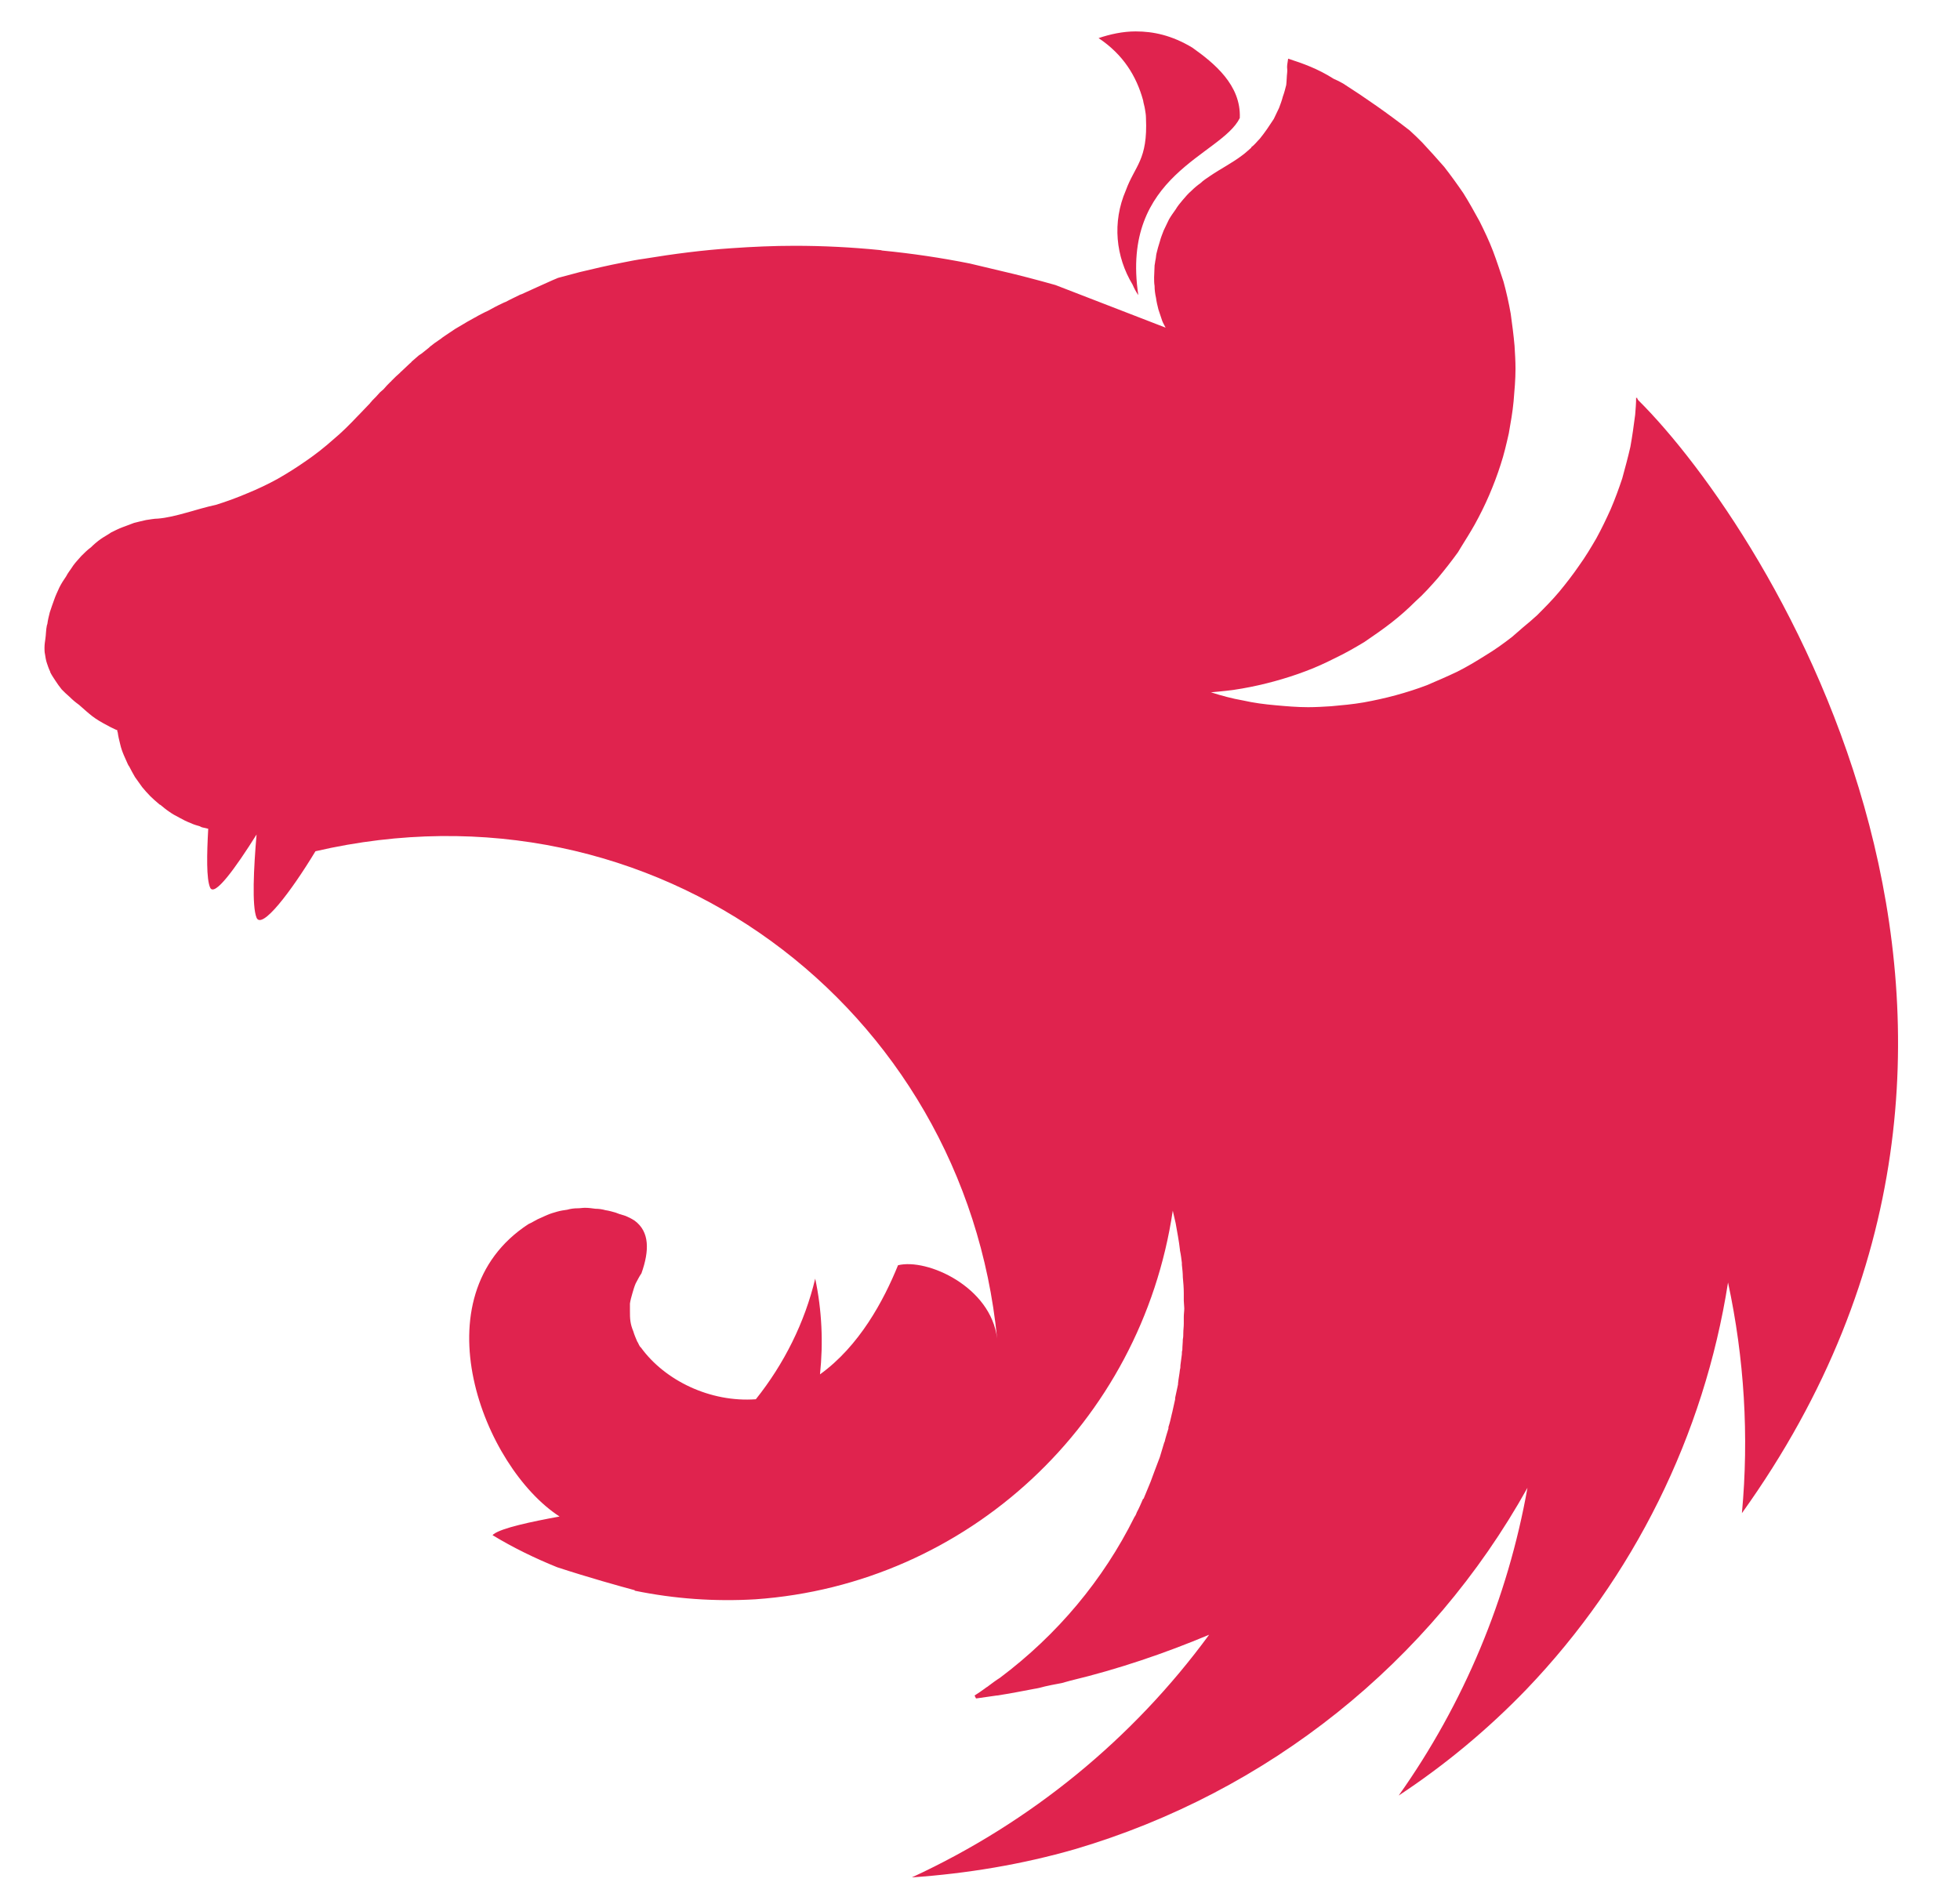
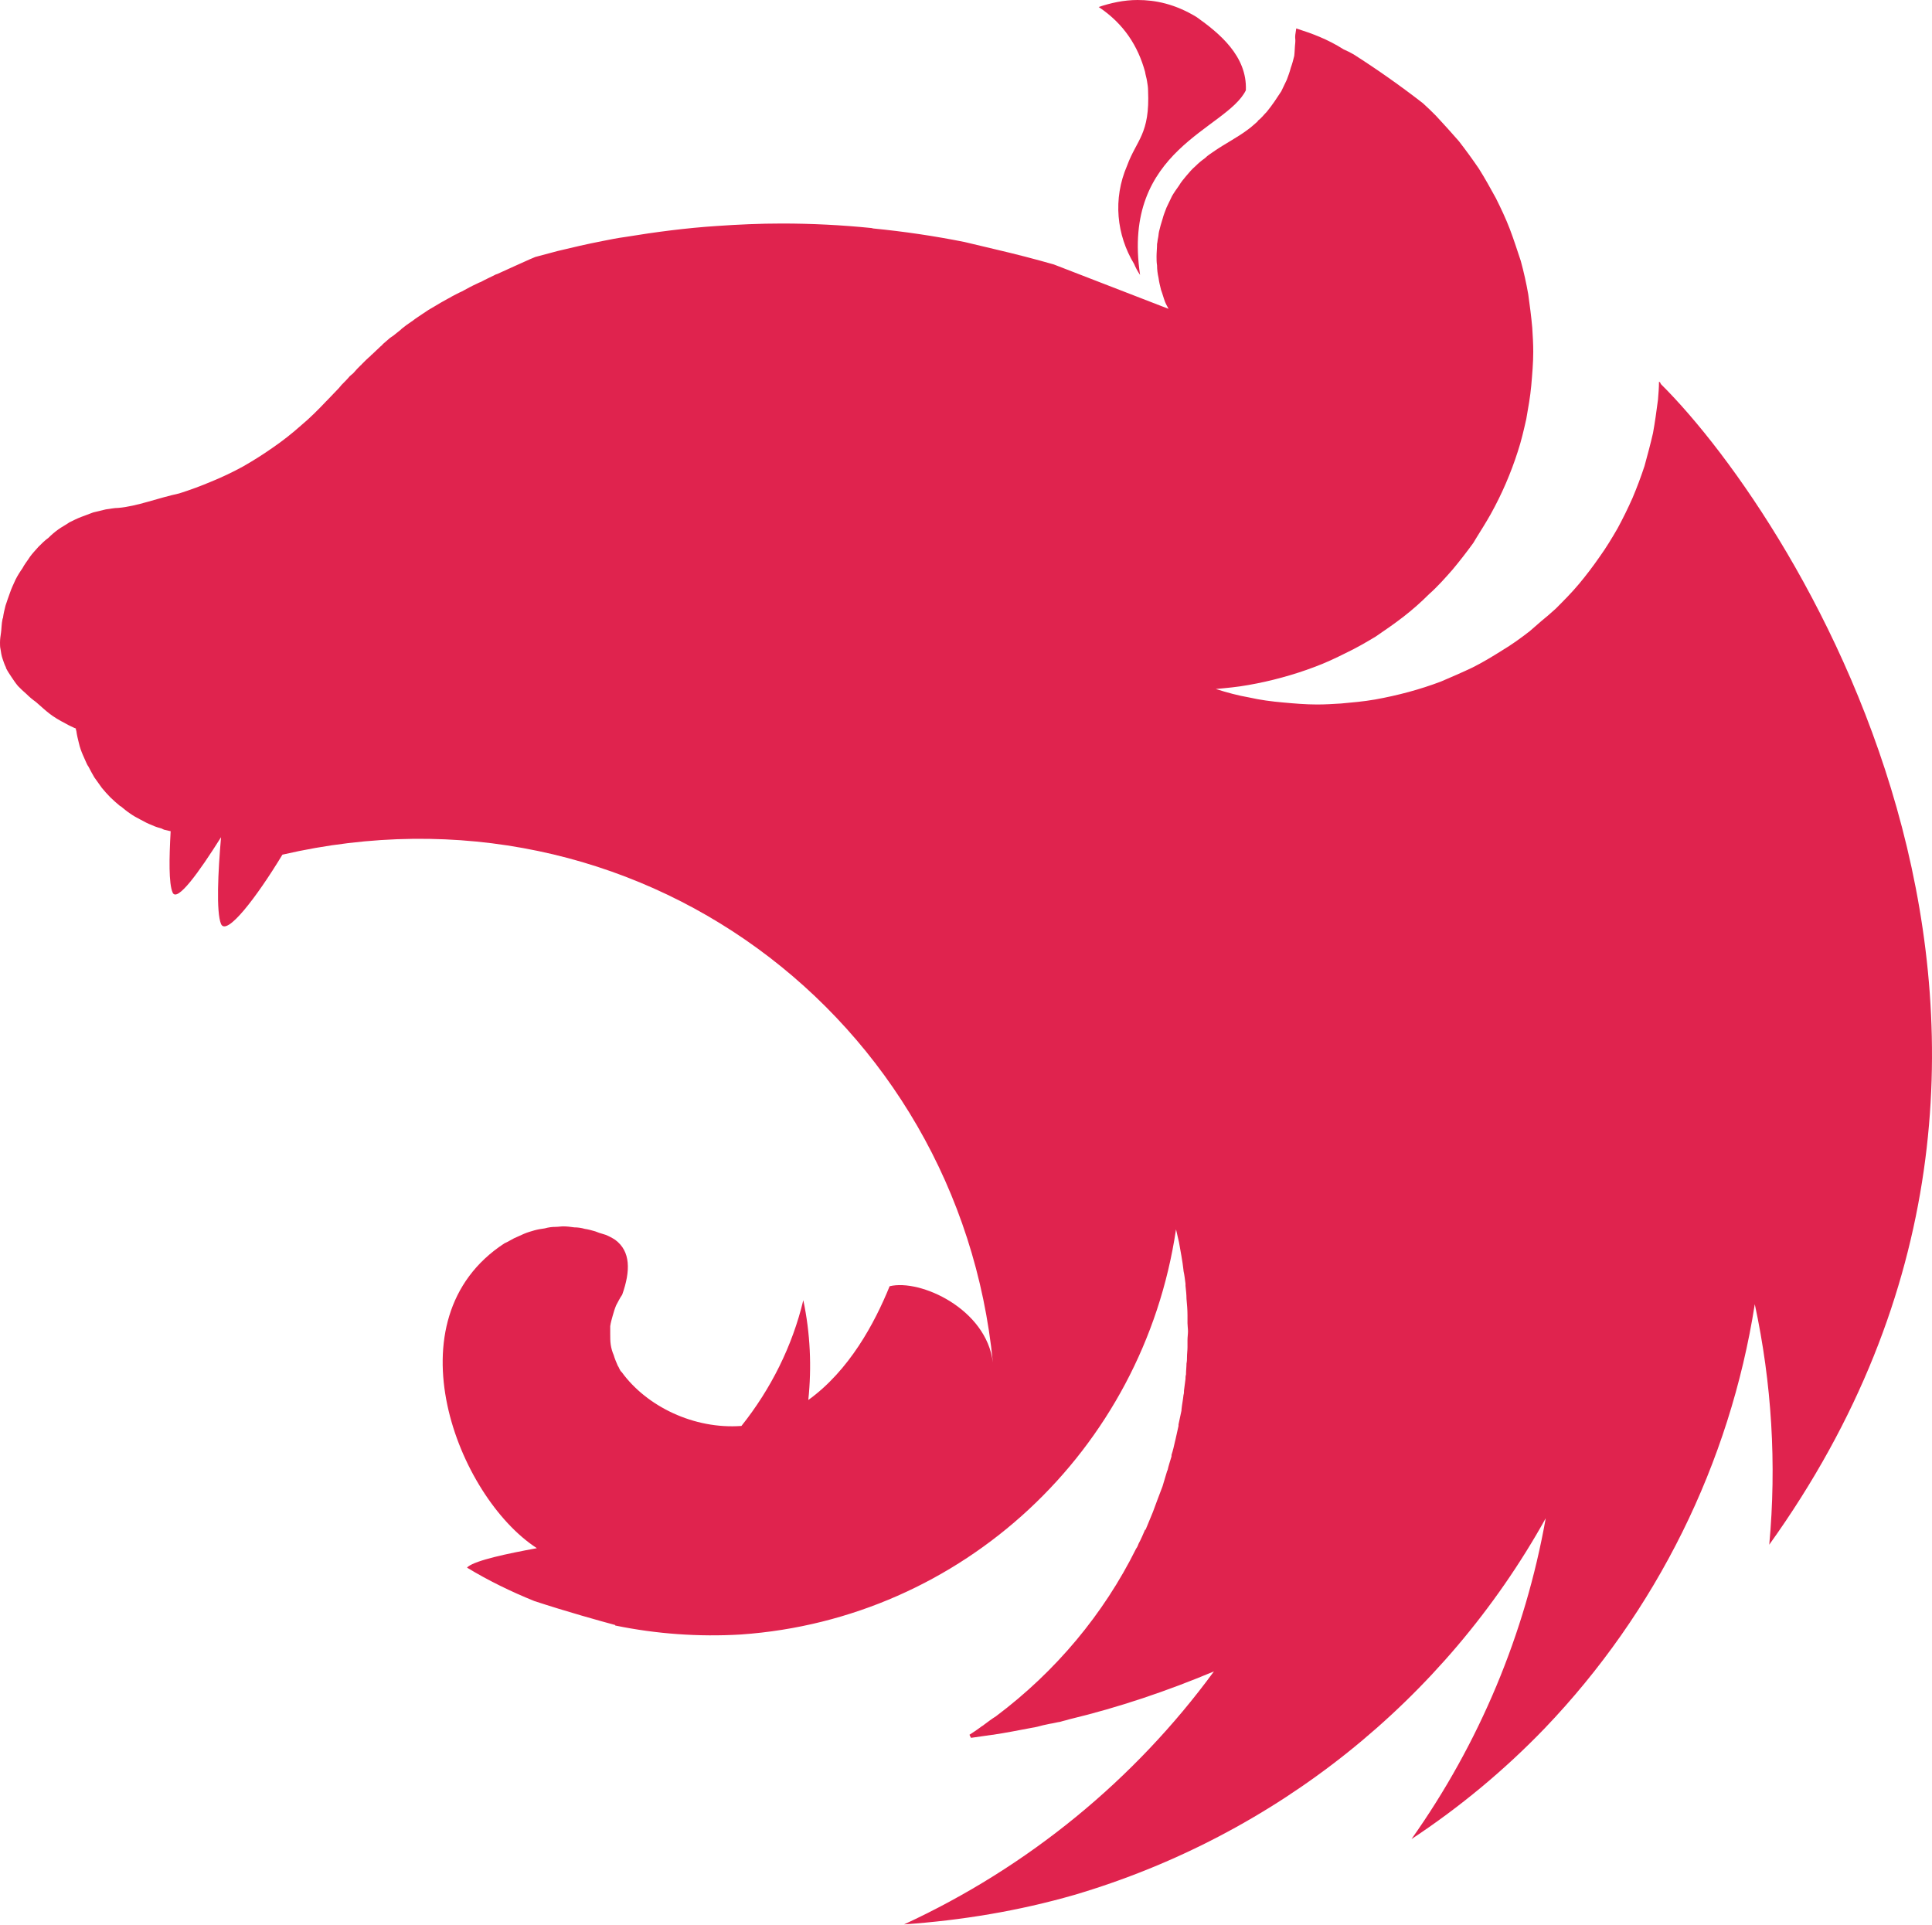
- <svg xmlns="http://www.w3.org/2000/svg" height="966" viewBox="0 0 264.583 255.588" width="1000">
-   <path d="m153.338 45.652c-1.809 0-3.489.388-5.04.905 3.296 2.197 5.105 5.105 6.01 8.401.065.452.194.775.259 1.228.065.388.129.775.129 1.163.259 5.687-1.486 6.397-2.714 9.758-1.874 4.33-1.357 8.982.905 12.73.194.452.452.969.775 1.422-2.456-16.349 11.179-18.804 13.699-23.909.194-4.459-3.489-7.431-6.397-9.499-2.779-1.68-5.299-2.197-7.625-2.197zm20.549 3.683c-.259 1.486-.065 1.099-.129 1.874-.065.517-.065 1.163-.129 1.68-.129.517-.259 1.034-.452 1.551-.129.517-.323 1.034-.517 1.551-.259.517-.452.969-.711 1.486-.194.259-.323.517-.517.775-.129.194-.259.388-.388.582-.323.452-.646.905-.969 1.292-.388.388-.711.84-1.163 1.163v.065c-.388.323-.775.711-1.228 1.034-1.357 1.034-2.908 1.809-4.33 2.779-.452.323-.905.582-1.292.969-.452.323-.84.646-1.228 1.034-.452.388-.775.775-1.163 1.228-.323.388-.711.84-.969 1.292-.323.452-.646.905-.905 1.357-.259.517-.452.969-.711 1.486-.194.517-.388.969-.517 1.486-.194.582-.323 1.099-.452 1.616-.065.259-.065.582-.129.84-.065.259-.065.517-.129.775 0 .517-.065 1.099-.065 1.615 0 .388 0 .775.065 1.163 0 .517.065 1.034.194 1.615.065.517.194 1.034.323 1.551.194.517.323 1.034.517 1.551.129.323.323.646.452.905l-14.863-5.751c-2.52-.711-4.976-1.357-7.496-1.939-1.357-.323-2.714-.646-4.071-.969-3.877-.775-7.819-1.357-11.761-1.745-.129 0-.194-.065-.323-.065-3.877-.388-7.69-.582-11.567-.582-2.843 0-5.687.129-8.465.323-3.942.259-7.884.775-11.825 1.422-.969.129-1.939.323-2.908.517-2.003.388-3.942.84-5.816 1.292-.969.259-1.939.517-2.908.775-.969.388-1.874.84-2.779 1.228-.711.323-1.422.646-2.132.969-.129.065-.259.065-.323.129-.646.323-1.228.582-1.809.905-.194.065-.323.129-.452.194-.711.323-1.422.711-2.003 1.034-.452.194-.905.452-1.292.646-.194.129-.452.259-.582.323-.582.323-1.163.646-1.68.969-.582.323-1.099.646-1.551.969-.452.323-.905.582-1.292.905-.065.065-.129.065-.194.129-.388.259-.84.582-1.228.905 0 0-.065.065-.129.129-.323.259-.646.517-.969.775-.129.065-.259.194-.388.259-.323.259-.646.582-.969.84-.065.129-.194.194-.259.259-.388.388-.775.711-1.163 1.099-.065 0-.065.065-.129.129-.388.323-.775.711-1.163 1.099-.065.065-.065.129-.129.129-.323.323-.646.646-.969 1.034-.129.129-.323.259-.452.388-.323.388-.711.775-1.099 1.163-.065.129-.194.194-.259.323-.517.517-.969 1.034-1.486 1.551-.065.065-.129.129-.194.194-1.034 1.099-2.132 2.197-3.296 3.166-1.163 1.034-2.391 2.003-3.619 2.843-1.292.905-2.52 1.68-3.877 2.456-1.292.711-2.649 1.357-4.071 1.939-1.357.582-2.779 1.099-4.2 1.551-2.714.582-5.493 1.68-7.884 1.874-.517 0-1.099.129-1.615.194-.582.129-1.099.259-1.615.388-.517.194-1.034.388-1.551.582-.517.194-1.034.452-1.551.711-.452.323-.969.582-1.422.905-.452.323-.905.711-1.292 1.099-.452.323-.905.775-1.292 1.163-.388.452-.775.84-1.099 1.292-.323.517-.711.969-.969 1.486-.323.452-.646.969-.905 1.486-.259.582-.517 1.099-.711 1.68-.194.517-.388 1.099-.582 1.68-.129.517-.259 1.034-.323 1.551 0 .065-.065.129-.065.194-.129.582-.129 1.357-.194 1.745-.065.452-.129.84-.129 1.292 0 .259 0 .582.065.84.065.452.129.84.259 1.228.129.388.259.775.452 1.163v.065c.194.388.452.775.711 1.163.259.388.517.775.84 1.163.323.323.711.711 1.099 1.034.388.388.775.711 1.228 1.034 1.551 1.357 1.939 1.809 3.942 2.843.323.194.646.323 1.034.517.065 0 .129.065.194.065 0 .129 0 .194.065.323.065.517.194 1.034.323 1.551.129.582.323 1.099.517 1.551.194.388.323.775.517 1.163.065.129.129.259.194.323.259.517.517.969.775 1.422.323.452.646.905.969 1.357.323.388.711.84 1.099 1.228.388.388.775.711 1.228 1.099 0 0 .065.065.129.065.388.323.775.646 1.163.905.452.323.905.582 1.422.84.452.259.969.517 1.486.711.388.194.84.323 1.292.452.065.065.129.065.259.129.259.065.582.129.84.194-.194 3.489-.259 6.785.259 7.948.582 1.292 3.425-2.649 6.268-7.173-.388 4.459-.646 9.693 0 11.244.711 1.615 4.588-3.425 7.948-8.982 45.815-10.598 87.624 21.066 92.018 65.783-.84-6.979-9.434-10.856-13.376-9.887-1.939 4.782-5.234 10.921-10.533 14.733.452-4.265.259-8.659-.646-12.924-1.422 5.945-4.2 11.502-8.013 16.284-6.139.452-12.278-2.52-15.509-6.979-.259-.194-.323-.582-.517-.84-.194-.452-.388-.905-.517-1.357-.194-.452-.323-.905-.388-1.357-.065-.452-.065-.905-.065-1.422 0-.323 0-.646 0-.969.065-.452.194-.905.323-1.357.129-.452.259-.905.452-1.357.259-.452.452-.905.775-1.357 1.099-3.102 1.099-5.622-.905-7.108-.388-.259-.775-.452-1.228-.646-.259-.065-.582-.194-.84-.259-.194-.065-.323-.129-.517-.194-.452-.129-.905-.259-1.357-.323-.452-.129-.905-.194-1.357-.194-.452-.065-.969-.129-1.422-.129-.323 0-.646.065-.969.065-.517 0-.969.065-1.422.194-.452.065-.905.129-1.357.259-.452.129-.905.259-1.357.452-.452.194-.84.388-1.292.582-.388.194-.775.452-1.228.646-15.056 9.822-6.074 32.827 4.2 39.483-3.877.711-7.819 1.551-8.917 2.391-.065.065-.129.129-.129.129 2.779 1.68 5.687 3.102 8.724 4.329 4.136 1.357 8.53 2.585 10.468 3.102v.065c5.363 1.099 10.791 1.486 16.284 1.163 28.626-2.003 52.083-23.78 56.348-52.471.129.582.259 1.099.388 1.68.194 1.163.452 2.391.582 3.619v.065c.129.582.194 1.163.259 1.68v.259c.065.582.129 1.163.129 1.68.065.711.129 1.422.129 2.132v1.034c0 .323.065.711.065 1.034 0 .388-.065.775-.065 1.163v.905c0 .452-.065.84-.065 1.292 0 .259 0 .517-.065.84 0 .452-.065.905-.065 1.422-.065.194-.065.388-.065.582-.065.517-.129.969-.194 1.486 0 .194 0 .388-.065.582-.065.646-.194 1.228-.259 1.874v.065.065c-.129.582-.259 1.228-.388 1.809v.194c-.129.582-.259 1.163-.388 1.745 0 .065-.065.194-.065.259-.129.582-.259 1.163-.452 1.745v.194c-.194.646-.388 1.228-.517 1.809-.065.065-.065.129-.065.129-.194.646-.388 1.292-.582 1.939-.259.646-.452 1.228-.711 1.874-.259.646-.452 1.292-.711 1.874-.259.646-.517 1.228-.775 1.874h-.065c-.259.582-.517 1.228-.84 1.809-.065.194-.129.323-.194.452-.065.065-.065.129-.129.194-4.2 8.465-10.404 15.896-18.158 21.712-.517.323-1.034.711-1.551 1.099-.129.129-.323.194-.452.323-.452.323-.905.646-1.422.969l.194.388h.065c.905-.129 1.809-.259 2.714-.388h.065c1.68-.259 3.36-.582 5.04-.905.452-.065.969-.194 1.422-.323.323-.065.582-.129.905-.194.452-.065.905-.194 1.357-.259.388-.129.775-.194 1.163-.323 6.462-1.551 12.73-3.683 18.74-6.203-10.274 14.022-24.038 25.331-40.129 32.762 7.431-.517 14.863-1.745 22.035-3.813 26.042-7.69 47.948-25.202 61.065-48.788-2.649 14.927-8.594 29.143-17.383 41.55 6.268-4.136 12.019-8.918 17.253-14.346 14.475-15.121 23.974-34.313 27.205-54.927 2.197 10.21 2.843 20.743 1.874 31.147 46.655-65.072 3.877-132.535-14.022-150.305-.065-.129-.129-.194-.129-.323-.065.065-.065.065-.065.129 0-.065 0-.065-.065-.129 0 .775-.065 1.551-.129 2.326-.194 1.486-.388 2.908-.646 4.33-.323 1.422-.711 2.843-1.099 4.265-.452 1.357-.969 2.779-1.551 4.136-.582 1.292-1.228 2.649-1.939 3.942-.711 1.228-1.486 2.52-2.326 3.683-.84 1.228-1.745 2.391-2.649 3.489-.969 1.163-2.003 2.197-3.037 3.231-.646.582-1.228 1.099-1.874 1.615-.517.452-.969.84-1.486 1.292-1.163.905-2.326 1.745-3.619 2.52-1.228.775-2.52 1.551-3.813 2.197-1.357.646-2.714 1.228-4.071 1.809-1.357.517-2.779.969-4.2 1.357-1.422.388-2.908.711-4.329.969-1.486.259-2.972.388-4.394.517-1.034.065-2.068.129-3.102.129-1.486 0-2.972-.129-4.394-.259-1.486-.129-2.973-.323-4.394-.646-1.486-.259-2.908-.646-4.33-1.099h-.065c1.422-.129 2.843-.259 4.265-.517 1.486-.259 2.908-.582 4.33-.969 1.422-.388 2.843-.84 4.2-1.357 1.422-.517 2.779-1.163 4.071-1.809 1.357-.646 2.585-1.357 3.877-2.132 1.228-.84 2.456-1.68 3.619-2.585 1.163-.905 2.262-1.874 3.296-2.908 1.099-.969 2.068-2.068 3.037-3.166.969-1.163 1.874-2.326 2.714-3.489.129-.194.259-.452.388-.646.646-1.034 1.292-2.068 1.874-3.102.711-1.292 1.357-2.585 1.939-3.942.582-1.357 1.099-2.714 1.551-4.136.452-1.357.775-2.779 1.099-4.2.259-1.486.517-2.908.646-4.33.129-1.486.259-2.973.259-4.394 0-1.034-.065-2.068-.129-3.102-.129-1.486-.323-2.908-.517-4.33-.259-1.486-.582-2.908-.969-4.33-.452-1.357-.905-2.779-1.422-4.136-.517-1.357-1.163-2.714-1.809-4.006-.711-1.292-1.422-2.585-2.197-3.813-.84-1.228-1.68-2.391-2.585-3.554-.969-1.099-1.939-2.197-2.973-3.296-.517-.517-1.099-1.099-1.68-1.615-2.908-2.262-5.945-4.394-8.982-6.333-.452-.259-.84-.452-1.292-.646-2.132-1.357-4.136-2.068-6.139-2.714z" fill="#e0234e" fill-rule="evenodd" transform="translate(0 -41.41249)" />
+ <svg xmlns="http://www.w3.org/2000/svg" width="256" height="255" viewBox="0 0 256 255">
+   <path fill="#E0234E" d="M150.736 0c-1.851 0-3.57.397-5.157.926c3.372 2.247 5.223 5.222 6.148 8.594c.067.463.199.794.265 1.256c.066.397.132.794.132 1.19c.265 5.818-1.52 6.545-2.777 9.983c-1.917 4.43-1.388 9.19.926 13.024c.198.463.463.992.793 1.455c-2.512-16.727 11.438-19.239 14.016-24.462c.198-4.561-3.57-7.603-6.545-9.718C155.694.528 153.116 0 150.736 0Zm21.023 3.768c-.264 1.521-.066 1.124-.132 1.918c-.066.529-.066 1.19-.132 1.719c-.132.528-.264 1.057-.463 1.586c-.132.53-.33 1.058-.528 1.587c-.265.529-.463.992-.728 1.52c-.198.265-.33.53-.529.794l-.396.595c-.33.463-.661.926-.992 1.322c-.397.397-.727.86-1.19 1.19v.066c-.397.331-.793.728-1.256 1.058c-1.388 1.058-2.975 1.851-4.43 2.843c-.462.33-.925.595-1.322.992c-.463.33-.86.66-1.256 1.058c-.463.396-.793.793-1.19 1.256c-.33.396-.727.86-.992 1.322c-.33.463-.66.925-.925 1.388c-.265.53-.463.992-.728 1.52c-.198.53-.396.993-.528 1.521c-.199.595-.331 1.124-.463 1.653c-.066.265-.066.595-.132.86c-.067.264-.067.529-.132.793c0 .529-.067 1.124-.067 1.653c0 .397 0 .793.067 1.19c0 .529.066 1.058.198 1.653c.066.529.198 1.057.33 1.586c.199.53.331 1.058.53 1.587c.131.33.33.661.462.926L139.63 35.04a163.425 163.425 0 0 0-7.669-1.984l-4.165-.991c-3.967-.794-8-1.389-12.032-1.785c-.132 0-.199-.067-.33-.067a118.206 118.206 0 0 0-11.835-.595c-2.909 0-5.818.132-8.66.33c-4.034.265-8.066.794-12.1 1.455c-.991.133-1.983.331-2.974.53c-2.05.396-4.033.859-5.95 1.322l-2.976.793c-.991.397-1.917.86-2.842 1.256l-2.182.992c-.132.066-.265.066-.33.132c-.662.33-1.257.595-1.852.925a3.22 3.22 0 0 0-.463.199c-.727.33-1.454.727-2.049 1.058c-.463.198-.926.462-1.322.66a5.96 5.96 0 0 1-.595.331c-.595.33-1.19.661-1.72.992a16.57 16.57 0 0 0-1.586.992c-.463.33-.925.595-1.322.925c-.066.066-.132.066-.199.132c-.396.265-.859.595-1.256.926l-.132.132l-.991.793c-.133.067-.265.199-.397.265c-.33.264-.661.595-.992.86c-.066.131-.198.198-.264.264c-.397.397-.794.727-1.19 1.124c-.067 0-.067.066-.132.132c-.397.33-.794.727-1.19 1.124c-.067.066-.067.132-.133.132c-.33.33-.66.661-.991 1.058c-.132.132-.33.264-.463.396c-.33.397-.727.794-1.124 1.19c-.066.133-.198.199-.265.331c-.528.529-.991 1.058-1.52 1.587l-.198.198c-1.058 1.124-2.182 2.248-3.372 3.24a37.581 37.581 0 0 1-3.703 2.909a49.985 49.985 0 0 1-3.966 2.512a40.292 40.292 0 0 1-4.165 1.983a47.626 47.626 0 0 1-4.298 1.587c-2.776.595-5.62 1.719-8.065 1.917c-.53 0-1.124.132-1.653.198a66.66 66.66 0 0 0-1.653.397l-1.587.595c-.529.198-1.057.463-1.586.727c-.463.33-.992.595-1.455.926c-.463.33-.925.727-1.322 1.124c-.463.33-.926.793-1.322 1.19c-.397.463-.794.86-1.124 1.322c-.33.529-.727.992-.992 1.52c-.33.464-.661.992-.926 1.521c-.264.595-.528 1.124-.727 1.72a50.953 50.953 0 0 0-.595 1.718c-.132.529-.264 1.058-.33 1.587c0 .066-.067.132-.067.198c-.132.595-.132 1.389-.198 1.785c-.066.463-.132.86-.132 1.322c0 .265 0 .595.066.86c.066.463.132.86.265 1.256c.132.397.264.793.463 1.19v.066c.198.397.462.794.727 1.19c.264.397.529.794.86 1.19c.33.33.726.728 1.123 1.058c.397.397.794.727 1.256 1.058c1.587 1.388 1.984 1.851 4.033 2.909c.33.198.661.33 1.058.529c.066 0 .132.066.198.066c0 .132 0 .198.067.33c.066.53.198 1.058.33 1.587c.132.595.33 1.124.529 1.587c.198.397.33.793.529 1.19c.066.132.132.265.198.33c.265.53.53.992.794 1.455l.991 1.388c.33.397.727.86 1.124 1.257c.397.396.794.727 1.256 1.123c0 0 .067.067.132.067c.397.33.794.66 1.19.925c.463.33.926.595 1.455.86c.463.264.992.529 1.52.727c.397.198.86.33 1.323.463c.066.066.132.066.264.132c.265.066.595.132.86.198c-.199 3.57-.265 6.942.264 8.132c.595 1.322 3.504-2.71 6.413-7.338c-.396 4.561-.66 9.916 0 11.503c.727 1.653 4.694-3.504 8.132-9.19c46.874-10.842 89.648 21.553 94.144 67.303c-.86-7.14-9.652-11.107-13.685-10.115c-1.984 4.892-5.355 11.173-10.776 15.073c.462-4.363.264-8.859-.662-13.222c-1.454 6.082-4.297 11.768-8.198 16.66c-6.28.463-12.56-2.578-15.867-7.14c-.264-.198-.33-.595-.528-.86c-.199-.462-.397-.925-.53-1.388a5.488 5.488 0 0 1-.396-1.388c-.066-.463-.066-.926-.066-1.455v-.991c.066-.463.198-.926.33-1.389c.132-.462.265-.925.463-1.388c.265-.463.463-.926.793-1.388c1.124-3.174 1.124-5.752-.925-7.273a7.53 7.53 0 0 0-1.256-.66c-.265-.067-.595-.2-.86-.265c-.198-.067-.33-.133-.529-.199c-.462-.132-.925-.264-1.388-.33a5.037 5.037 0 0 0-1.388-.199c-.463-.066-.992-.132-1.455-.132c-.33 0-.66.066-.992.066c-.528 0-.991.067-1.454.199c-.463.066-.926.132-1.388.264c-.463.132-.926.265-1.389.463c-.462.198-.86.397-1.322.595c-.397.198-.793.463-1.256.661c-15.404 10.05-6.215 33.585 4.297 40.395c-3.967.727-8 1.587-9.123 2.446l-.132.132c2.842 1.72 5.817 3.174 8.925 4.43c4.231 1.388 8.727 2.644 10.71 3.173v.066a63.96 63.96 0 0 0 16.66 1.19c29.288-2.05 53.287-24.329 57.65-53.683c.132.595.265 1.124.397 1.719c.198 1.19.463 2.446.595 3.702v.067c.132.595.198 1.19.265 1.719v.264c.066.595.132 1.19.132 1.719c.066.727.132 1.454.132 2.182v1.057c0 .331.066.728.066 1.058c0 .397-.066.794-.066 1.19v.926c0 .463-.066.86-.066 1.322c0 .265 0 .529-.067.86c0 .462-.066.925-.066 1.454c-.066.198-.066.397-.066.595c-.066.529-.132.992-.199 1.52c0 .199 0 .397-.066.596c-.066.66-.198 1.256-.264 1.917v.132c-.132.595-.265 1.257-.397 1.852v.198l-.397 1.785c0 .066-.066.198-.066.264c-.132.595-.264 1.19-.463 1.786v.198c-.198.661-.396 1.256-.528 1.851c-.067.066-.067.132-.067.132l-.595 1.983c-.264.662-.462 1.257-.727 1.918c-.264.66-.463 1.322-.727 1.917c-.265.661-.53 1.256-.793 1.917h-.067c-.264.595-.529 1.256-.86 1.851a3.22 3.22 0 0 1-.198.463c-.066.067-.066.132-.132.199c-4.297 8.66-10.644 16.263-18.577 22.213c-.53.33-1.058.728-1.587 1.124c-.132.132-.33.199-.463.33c-.463.331-.925.662-1.454.992l.198.397h.066l2.777-.397h.066c1.72-.264 3.438-.595 5.157-.925c.463-.066.992-.198 1.454-.33c.331-.067.595-.133.926-.199c.463-.066.926-.198 1.388-.265c.397-.132.794-.198 1.19-.33c6.612-1.587 13.025-3.769 19.173-6.347c-10.512 14.346-24.594 25.916-41.056 33.519c7.603-.529 15.206-1.785 22.545-3.9c26.643-7.868 49.055-25.784 62.476-49.915a105.527 105.527 0 0 1-17.785 42.51a104.082 104.082 0 0 0 17.652-14.677c14.81-15.47 24.528-35.106 27.834-56.196a105.277 105.277 0 0 1 1.917 31.867c47.733-66.576 3.967-135.597-14.346-153.778c-.067-.132-.132-.198-.132-.33c-.067.066-.067.066-.067.132c0-.067 0-.067-.066-.132c0 .793-.066 1.586-.132 2.38c-.198 1.52-.397 2.975-.661 4.43c-.33 1.454-.727 2.908-1.124 4.363a54.989 54.989 0 0 1-1.587 4.23a56.872 56.872 0 0 1-1.983 4.034c-.727 1.256-1.52 2.578-2.38 3.768a50.509 50.509 0 0 1-2.71 3.57c-.993 1.19-2.05 2.248-3.108 3.306a42.608 42.608 0 0 1-1.917 1.652c-.53.463-.992.86-1.521 1.323c-1.19.925-2.38 1.785-3.702 2.578c-1.256.793-2.579 1.587-3.9 2.248c-1.39.661-2.778 1.256-4.166 1.851a46.553 46.553 0 0 1-4.297 1.388a53.252 53.252 0 0 1-4.43.992c-1.52.265-3.04.397-4.495.529c-1.058.066-2.116.132-3.174.132c-1.52 0-3.041-.132-4.495-.264c-1.521-.133-3.042-.331-4.496-.662c-1.52-.264-2.975-.66-4.43-1.123h-.066c1.455-.133 2.91-.265 4.364-.53a47.921 47.921 0 0 0 4.43-.991a46.546 46.546 0 0 0 4.296-1.388c1.455-.53 2.843-1.19 4.166-1.852c1.388-.66 2.644-1.388 3.966-2.181c1.256-.86 2.513-1.72 3.703-2.645a36.15 36.15 0 0 0 3.371-2.975c1.124-.992 2.116-2.115 3.108-3.24a65.335 65.335 0 0 0 2.776-3.57c.132-.198.265-.462.397-.66c.661-1.058 1.322-2.116 1.917-3.174a45.566 45.566 0 0 0 1.984-4.033a46.326 46.326 0 0 0 1.586-4.23c.463-1.39.794-2.844 1.124-4.298c.265-1.52.53-2.975.661-4.43c.132-1.52.265-3.04.265-4.495c0-1.058-.066-2.116-.132-3.174c-.132-1.52-.33-2.975-.53-4.43a47.926 47.926 0 0 0-.99-4.429c-.464-1.388-.926-2.843-1.455-4.231c-.53-1.388-1.19-2.777-1.851-4.099c-.728-1.322-1.455-2.645-2.248-3.9a72.995 72.995 0 0 0-2.645-3.637a139.879 139.879 0 0 0-3.041-3.372a41.356 41.356 0 0 0-1.719-1.652a121.727 121.727 0 0 0-9.19-6.48a12.31 12.31 0 0 0-1.322-.66c-2.181-1.389-4.23-2.116-6.28-2.777Z" />
</svg>
